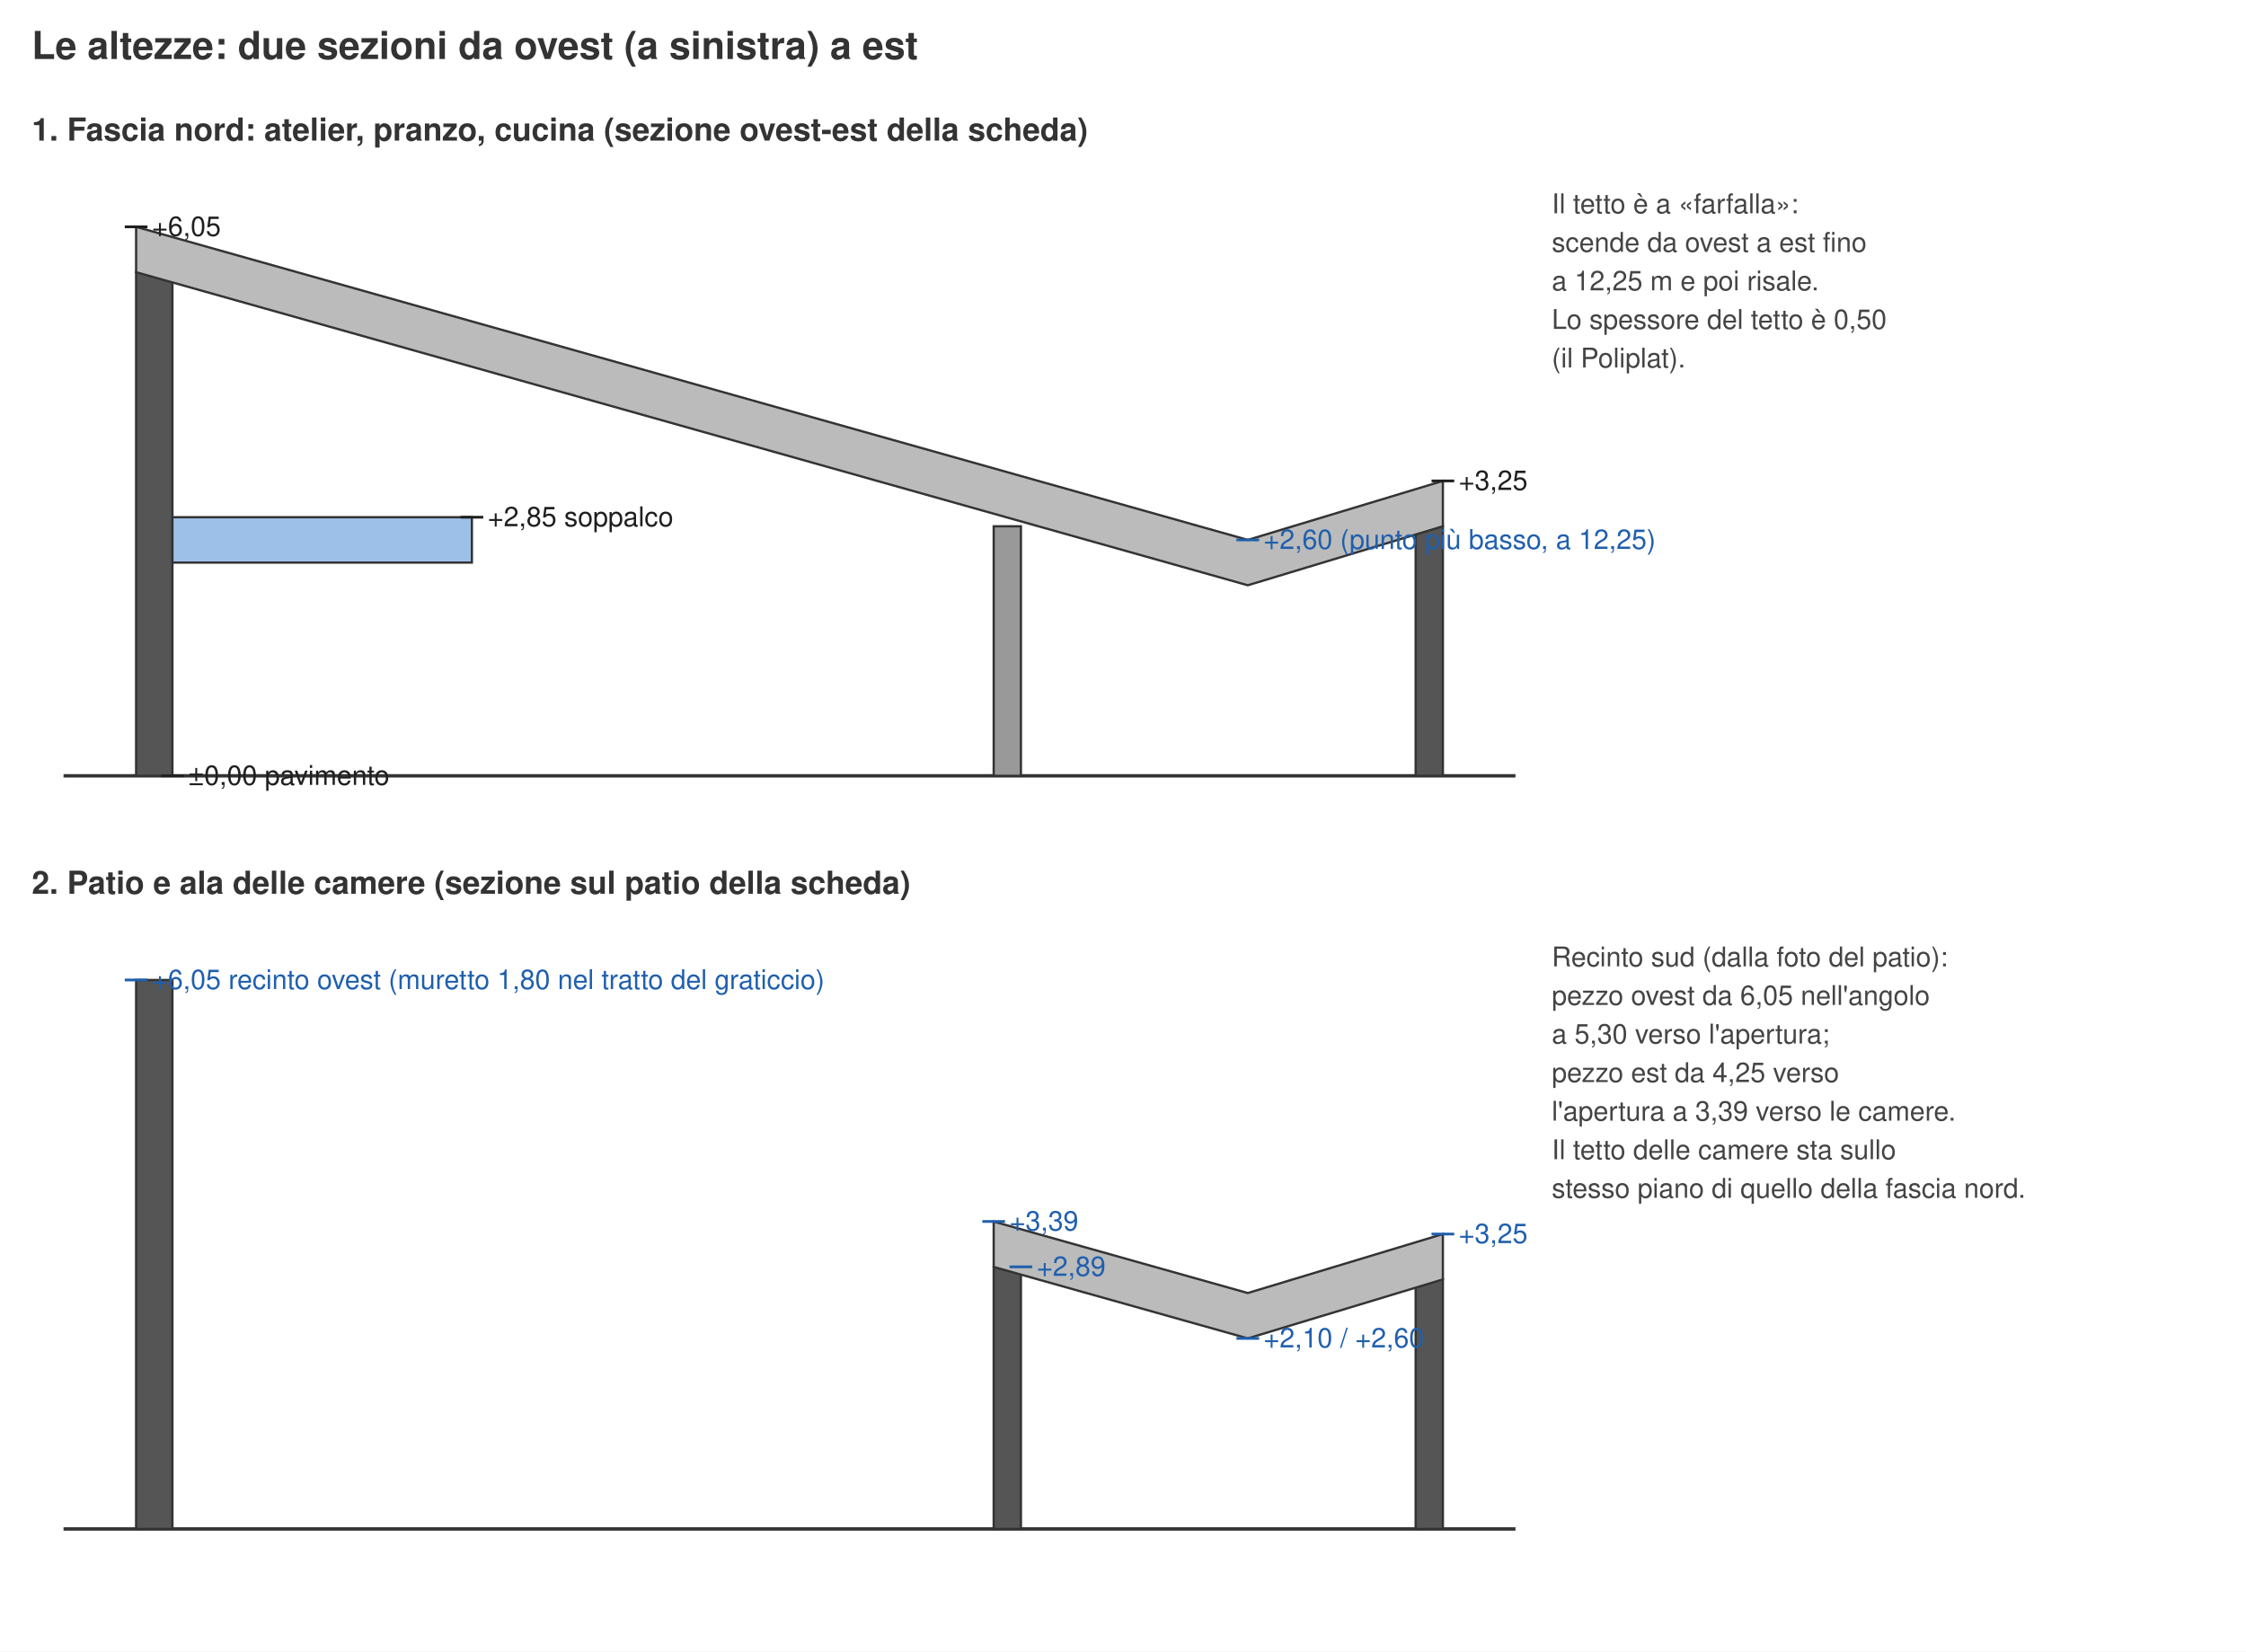
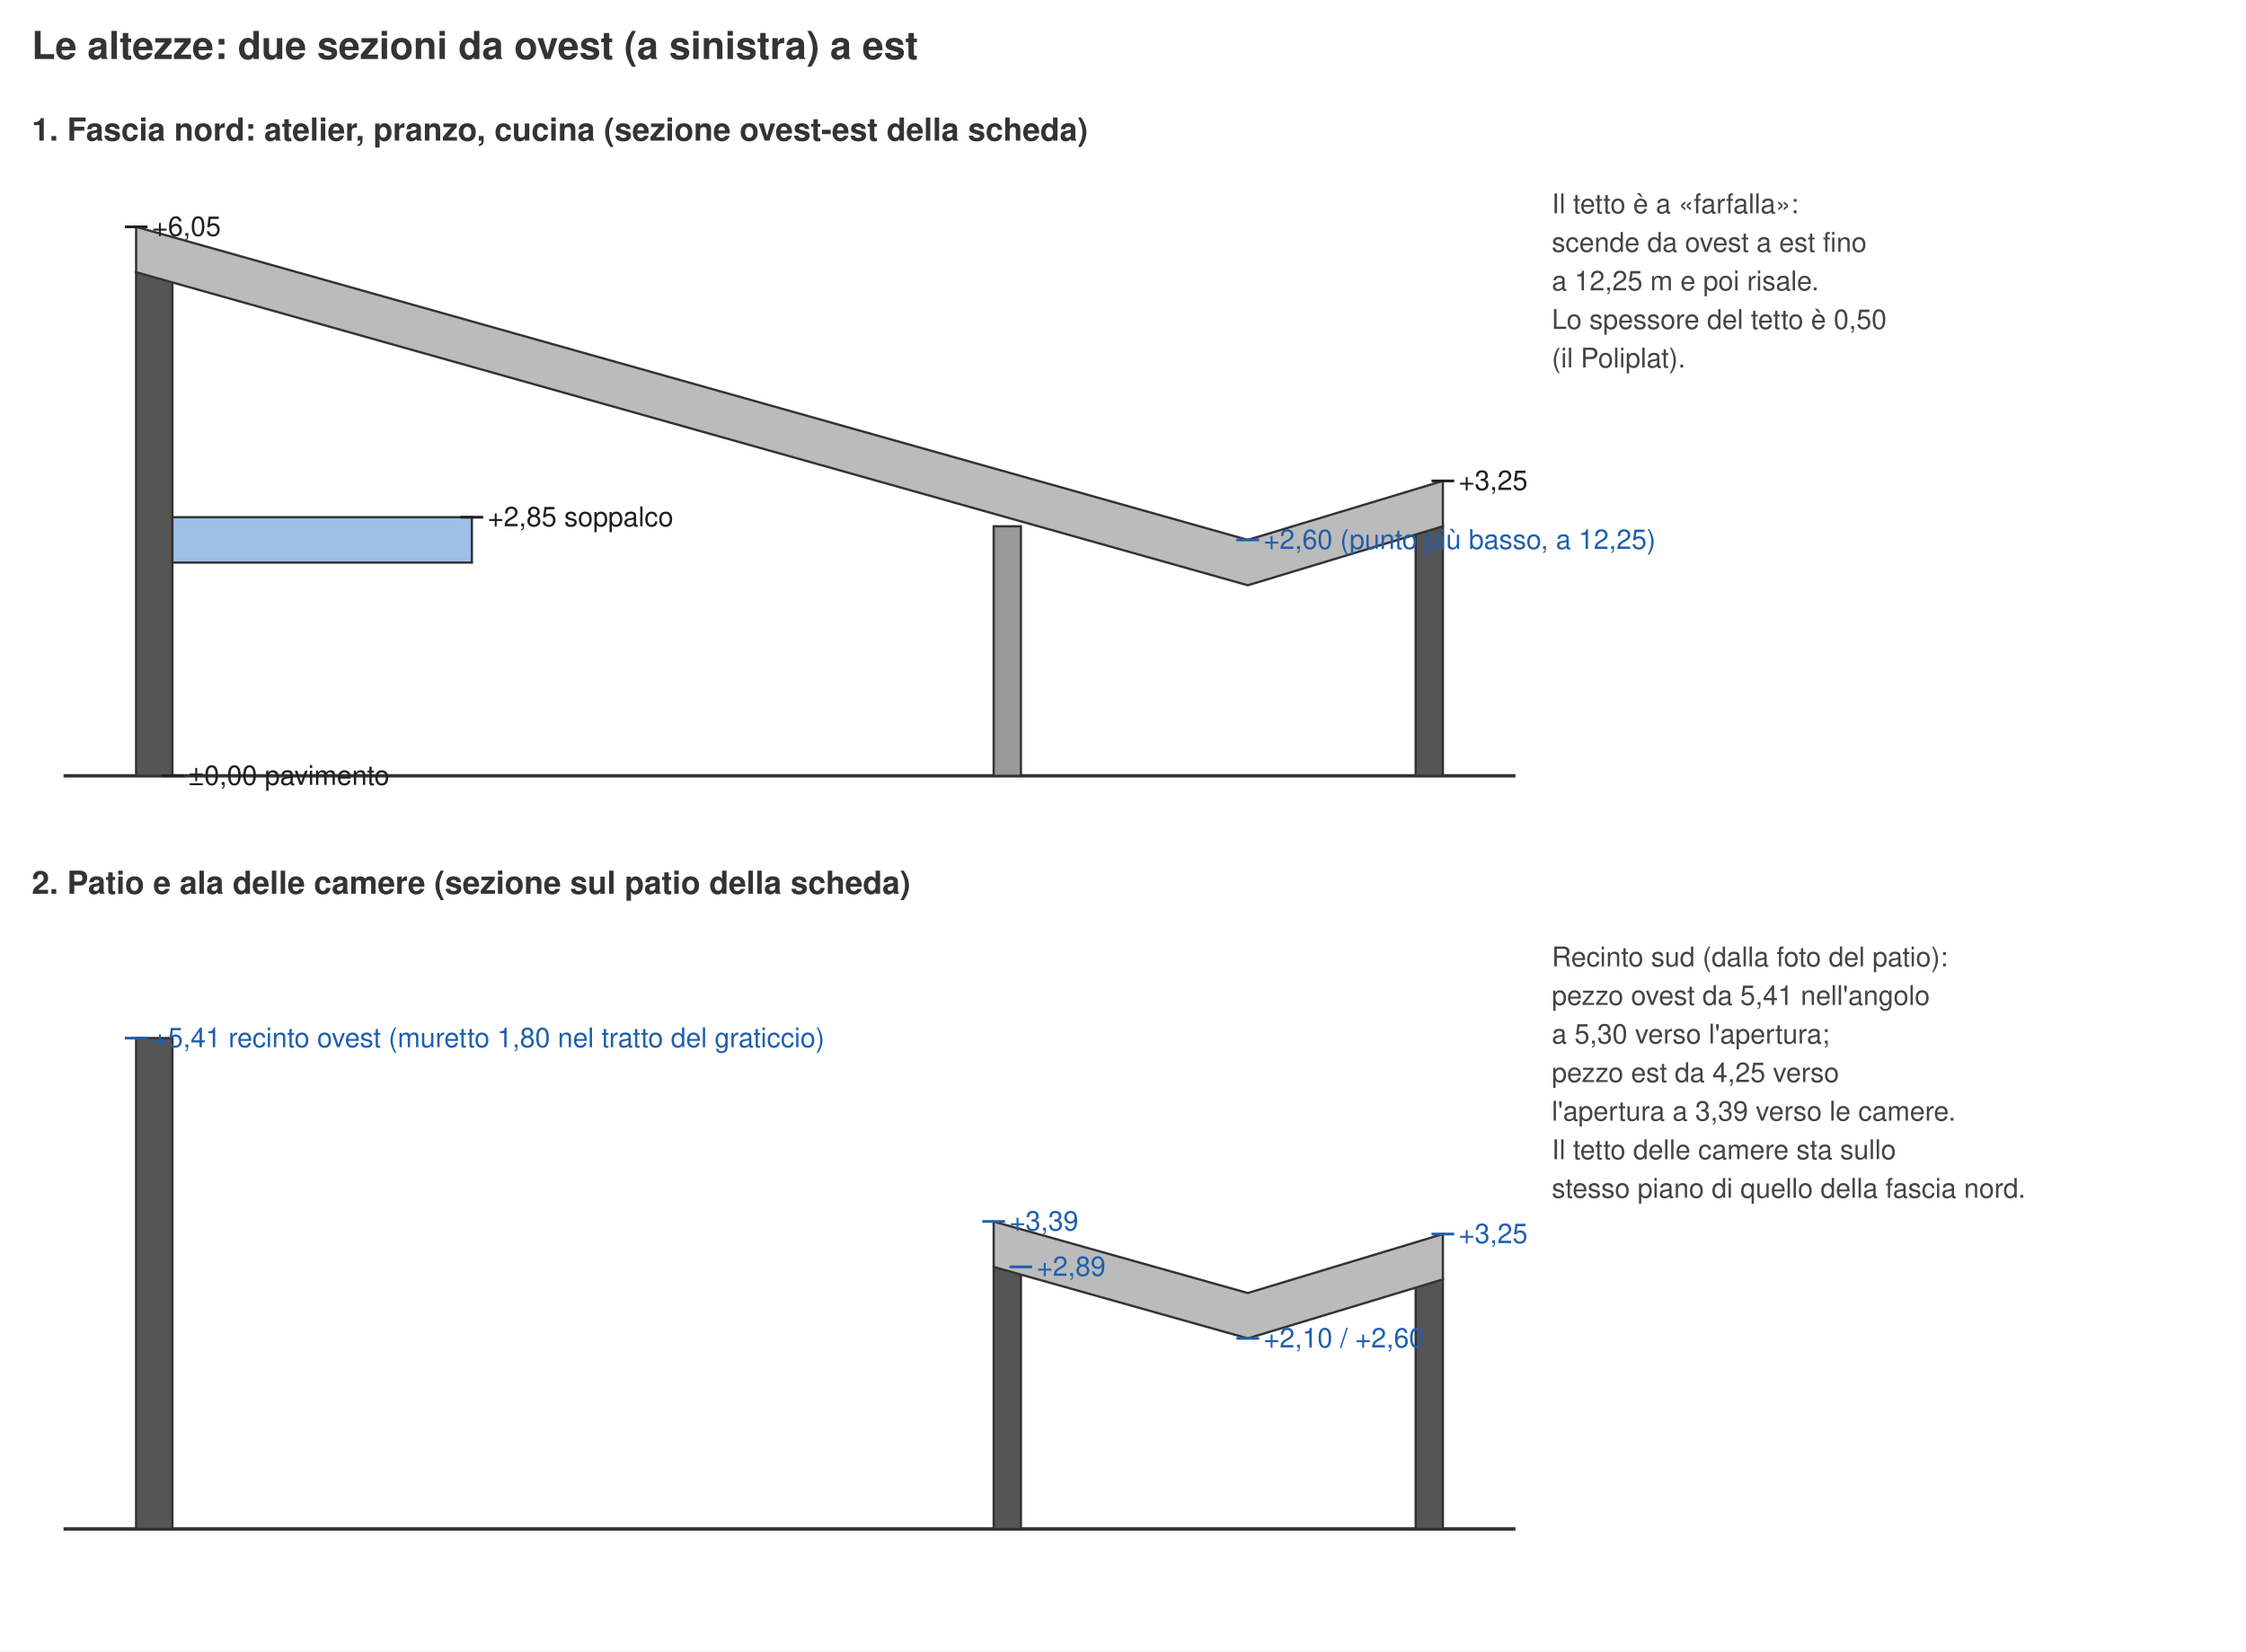
<svg xmlns="http://www.w3.org/2000/svg" viewBox="0 0 990 728" width="990" height="728">
  <rect width="100%" height="100%" fill="#ffffff" />
  <text x="14" y="26" font-family="Helvetica, Arial, sans-serif" font-size="17" font-weight="bold" fill="#333">Le altezze: due sezioni da ovest (a sinistra) a est</text>
  <text x="14" y="62" font-family="Helvetica, Arial, sans-serif" font-size="14" font-weight="bold" fill="#333">1. Fascia nord: atelier, pranzo, cucina (sezione ovest-est della scheda)</text>
  <line x1="28.0" y1="342.0" x2="668.0" y2="342.0" stroke="#333" stroke-width="1.5" />
  <path d="M 60.0 342.0 L 76.0 342.0 L 76.0 120.0 L 60.0 120.0 Z" fill="#555" stroke="#333" stroke-width="1" />
  <path d="M 624.0 342.0 L 636.0 342.0 L 636.0 232.0 L 624.0 232.0 Z" fill="#555" stroke="#333" stroke-width="1" />
  <path d="M 438.0 342.0 L 450.0 342.0 L 450.0 232.0 L 438.0 232.0 Z" fill="#999" stroke="#333" stroke-width="1" />
  <path d="M 60.0 100.0 L 550.0 238.0 L 636.0 212.0 L 636.0 232.0 L 550.0 258.0 L 60.0 120.0 Z" fill="#bbb" stroke="#333" stroke-width="1" />
  <path d="M 76.0 248.0 L 208.0 248.0 L 208.0 228.0 L 76.0 228.0 Z" fill="#9cc0e8" stroke="#333" stroke-width="1" />
  <line x1="55" y1="100.0" x2="65" y2="100.0" stroke="#1f1f1f" stroke-width="1.2" />
  <text x="67" y="104.0" font-family="Helvetica, Arial, sans-serif" font-size="12" fill="#1f1f1f">+6,05</text>
  <line x1="545.0" y1="238.0" x2="555.0" y2="238.0" stroke="#1f5fae" stroke-width="1.2" />
  <text x="557.0" y="242.0" font-family="Helvetica, Arial, sans-serif" font-size="12" fill="#1f5fae">+2,60 (punto più basso, a 12,25)</text>
  <line x1="631.0" y1="212.0" x2="641.0" y2="212.0" stroke="#1f1f1f" stroke-width="1.2" />
  <text x="643.0" y="216.0" font-family="Helvetica, Arial, sans-serif" font-size="12" fill="#1f1f1f">+3,25</text>
  <line x1="203.0" y1="228.0" x2="213.0" y2="228.0" stroke="#1f1f1f" stroke-width="1.2" />
  <text x="215.0" y="232.0" font-family="Helvetica, Arial, sans-serif" font-size="12" fill="#1f1f1f">+2,85 soppalco</text>
  <line x1="71.0" y1="342.0" x2="81.0" y2="342.0" stroke="#1f1f1f" stroke-width="1.2" />
  <text x="83.0" y="346.0" font-family="Helvetica, Arial, sans-serif" font-size="12" fill="#1f1f1f">±0,00 pavimento</text>
  <text x="684.0" y="94" font-family="Helvetica, Arial, sans-serif" font-size="12" fill="#444">Il tetto è a «farfalla»:</text>
  <text x="684.0" y="111" font-family="Helvetica, Arial, sans-serif" font-size="12" fill="#444">scende da ovest a est fino</text>
  <text x="684.0" y="128" font-family="Helvetica, Arial, sans-serif" font-size="12" fill="#444">a 12,25 m e poi risale.</text>
  <text x="684.0" y="145" font-family="Helvetica, Arial, sans-serif" font-size="12" fill="#444">Lo spessore del tetto è 0,50</text>
  <text x="684.0" y="162" font-family="Helvetica, Arial, sans-serif" font-size="12" fill="#444">(il Poliplat).</text>
  <text x="14" y="394" font-family="Helvetica, Arial, sans-serif" font-size="14" font-weight="bold" fill="#333">2. Patio e ala delle camere (sezione sul patio della scheda)</text>
  <line x1="28.0" y1="674.0" x2="668.0" y2="674.0" stroke="#333" stroke-width="1.5" />
-   <path d="M 60.0 674.0 L 76.0 674.0 L 76.0 432.0 L 60.0 432.0 Z" fill="#555" stroke="#333" stroke-width="1" />
+   <path d="M 60.0 674.0 L 76.0 674.0 L 76.0 457.6 L 60.0 457.6 Z" fill="#555" stroke="#333" stroke-width="1" />
  <path d="M 438.0 674.0 L 450.0 674.0 L 450.0 558.5 L 438.0 558.5 Z" fill="#555" stroke="#333" stroke-width="1" />
  <path d="M 624.0 674.0 L 636.0 674.0 L 636.0 564.0 L 624.0 564.0 Z" fill="#555" stroke="#333" stroke-width="1" />
  <path d="M 438.0 558.5 L 550.0 590.0 L 636.0 564.0 L 636.0 544.0 L 550.0 570.0 L 438.0 538.5 Z" fill="#bbb" stroke="#333" stroke-width="1" />
-   <line x1="55" y1="432.0" x2="65" y2="432.0" stroke="#1f5fae" stroke-width="1.2" />
-   <text x="67" y="436.0" font-family="Helvetica, Arial, sans-serif" font-size="12" fill="#1f5fae">+6,05 recinto ovest (muretto 1,80 nel tratto del graticcio)</text>
+   <line x1="55" y1="457.633" x2="65" y2="457.633" stroke="#1f5fae" stroke-width="1.2" />
+   <text x="67" y="461.633" font-family="Helvetica, Arial, sans-serif" font-size="12" fill="#1f5fae">+5,41 recinto ovest (muretto 1,80 nel tratto del graticcio)</text>
  <line x1="433.0" y1="538.457" x2="443.0" y2="538.457" stroke="#1f5fae" stroke-width="1.2" />
  <text x="445.0" y="542.457" font-family="Helvetica, Arial, sans-serif" font-size="12" fill="#1f5fae">+3,39</text>
  <line x1="631.0" y1="544.0" x2="641.0" y2="544.0" stroke="#1f5fae" stroke-width="1.2" />
  <text x="643.0" y="548.0" font-family="Helvetica, Arial, sans-serif" font-size="12" fill="#1f5fae">+3,25</text>
  <line x1="545.0" y1="590.0" x2="555.0" y2="590.0" stroke="#1f5fae" stroke-width="1.2" />
  <text x="557.0" y="594.0" font-family="Helvetica, Arial, sans-serif" font-size="12" fill="#1f5fae">+2,10 / +2,60</text>
  <line x1="445.0" y1="558.457" x2="455.0" y2="558.457" stroke="#1f5fae" stroke-width="1.2" />
  <text x="457.0" y="562.457" font-family="Helvetica, Arial, sans-serif" font-size="12" fill="#1f5fae">+2,89</text>
  <text x="684.0" y="426" font-family="Helvetica, Arial, sans-serif" font-size="12" fill="#444">Recinto sud (dalla foto del patio):</text>
-   <text x="684.0" y="443" font-family="Helvetica, Arial, sans-serif" font-size="12" fill="#444">pezzo ovest da 6,05 nell'angolo</text>
+   <text x="684.0" y="443" font-family="Helvetica, Arial, sans-serif" font-size="12" fill="#444">pezzo ovest da 5,41 nell'angolo</text>
  <text x="684.0" y="460" font-family="Helvetica, Arial, sans-serif" font-size="12" fill="#444">a 5,30 verso l'apertura;</text>
  <text x="684.0" y="477" font-family="Helvetica, Arial, sans-serif" font-size="12" fill="#444">pezzo est da 4,25 verso</text>
  <text x="684.0" y="494" font-family="Helvetica, Arial, sans-serif" font-size="12" fill="#444">l'apertura a 3,39 verso le camere.</text>
  <text x="684.0" y="511" font-family="Helvetica, Arial, sans-serif" font-size="12" fill="#444">Il tetto delle camere sta sullo</text>
  <text x="684.0" y="528" font-family="Helvetica, Arial, sans-serif" font-size="12" fill="#444">stesso piano di quello della fascia nord.</text>
</svg>
